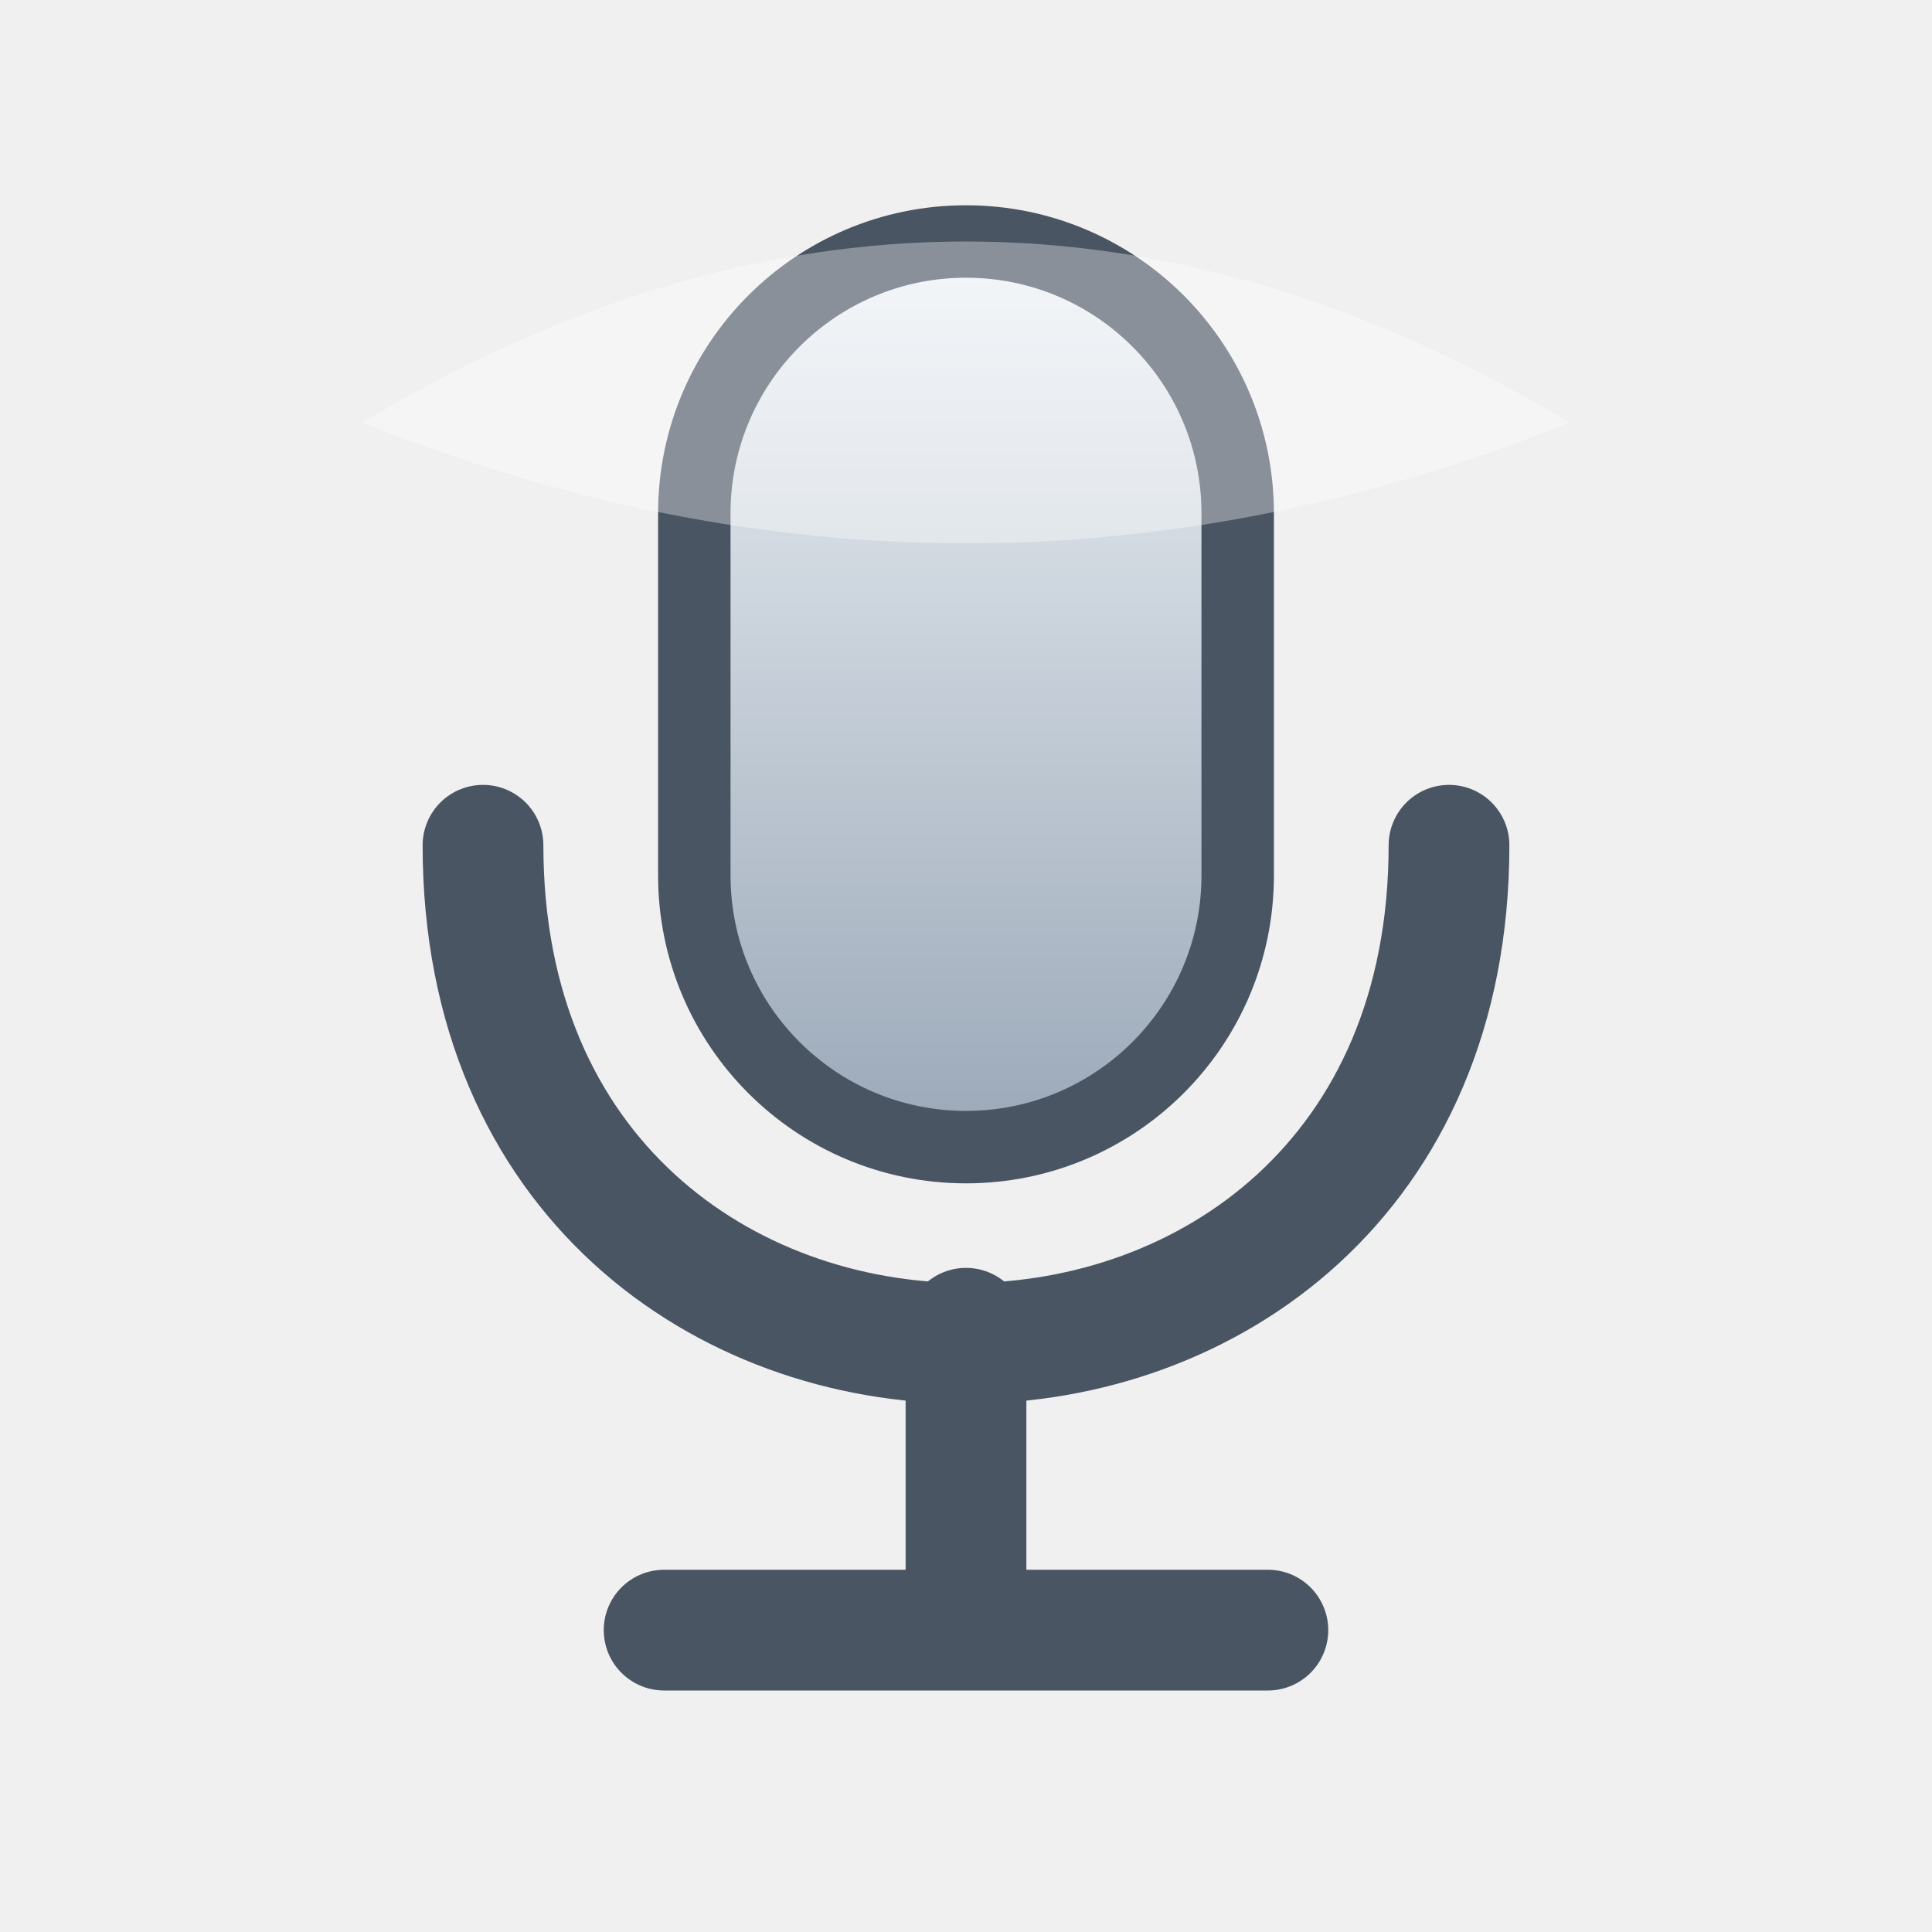
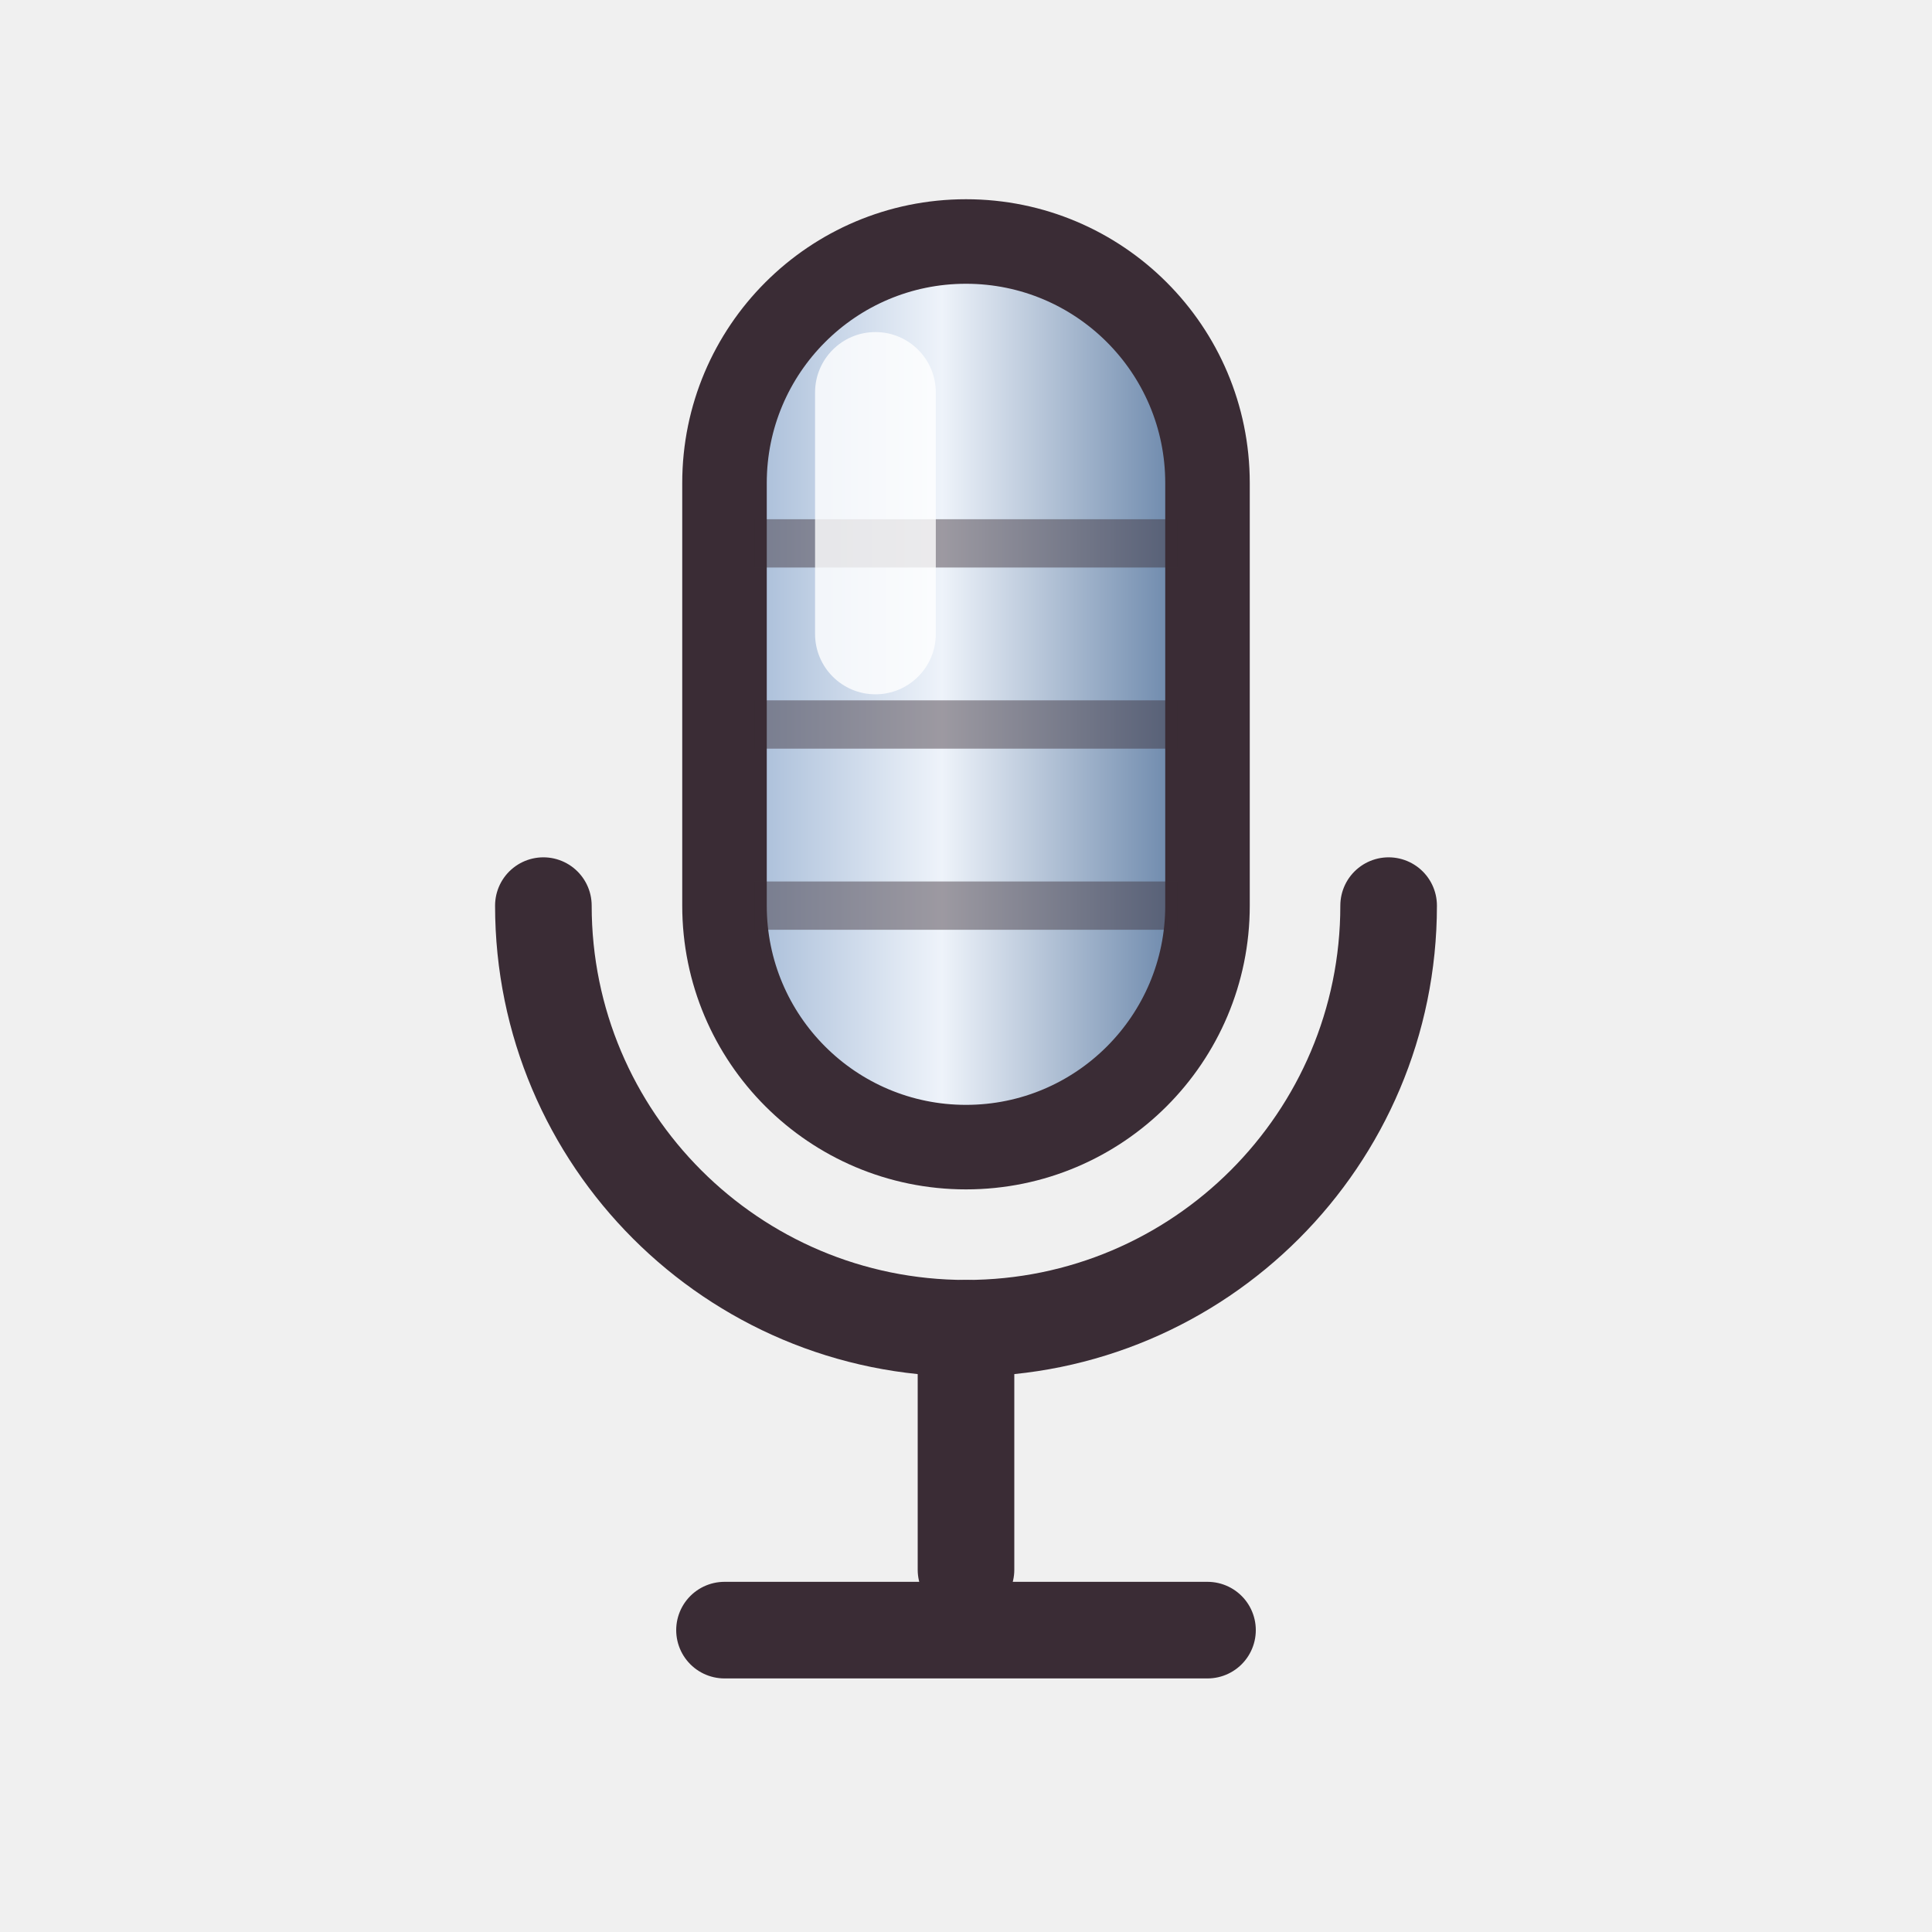
<svg xmlns="http://www.w3.org/2000/svg" width="32" height="32" viewBox="0 0 32 32">
  <defs>
-     <linearGradient id="g" x1="0" y1="0" x2="0" y2="1">
-       <stop offset="0" stop-color="#eef2f6" />
-       <stop offset="1" stop-color="#9aa8b8" />
+     <linearGradient id="g" x1="0" y1="0" x2="1" y2="0">
+       <stop offset="0" stop-color="#9fb6d4" />
+       <stop offset=".45" stop-color="#eef3fa" />
+       <stop offset="1" stop-color="#5b7aa1" />
    </linearGradient>
  </defs>
-   <rect x="11.500" y="4" width="9" height="15" rx="4.500" fill="url(#g)" stroke="#4a5563" stroke-width="1.2" />
-   <path d="M8 14c0 11 16 11 16 0M16 22v5M11 27h10" fill="none" stroke="#4a5563" stroke-width="2" stroke-linecap="round" />
-   <path d="M6 7q10-6 20 0-10 4-20 0z" fill="#fff" opacity=".35" />
+   <path d="M9 15a7 7 0 0 0 14 0" fill="none" stroke="#3a2c35" stroke-width="1.6" stroke-linecap="round" />
+   <path d="M16 22v4m-4 1h8" fill="none" stroke="#3a2c35" stroke-width="1.6" stroke-linecap="round" />
+   <rect x="12" y="4" width="8" height="15" rx="4" fill="url(#g)" stroke="#3a2c35" stroke-width="1.4" />
+   <path d="M12.5 9h7M12.5 12h7M12.5 15h7" stroke="#3a2c35" stroke-width=".8" opacity=".45" />
+   <rect x="13.5" y="5.5" width="2" height="6" rx="1" fill="#fff" opacity=".8" />
</svg>
